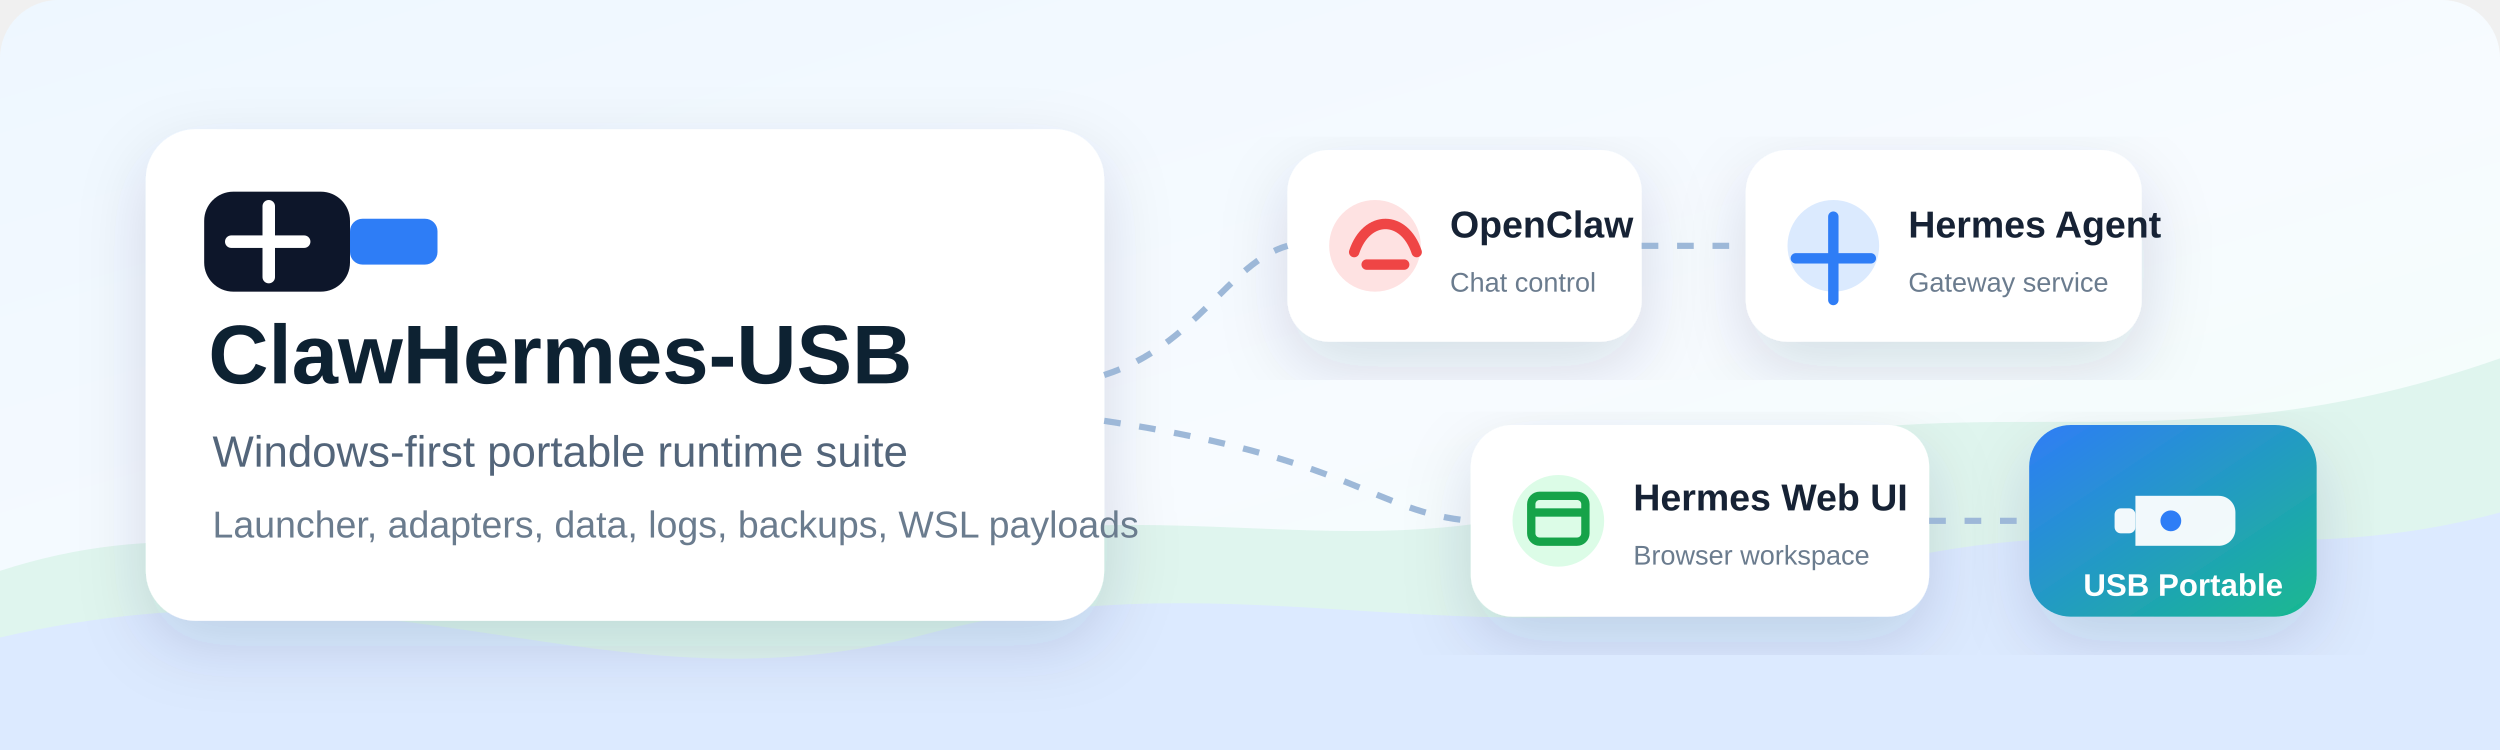
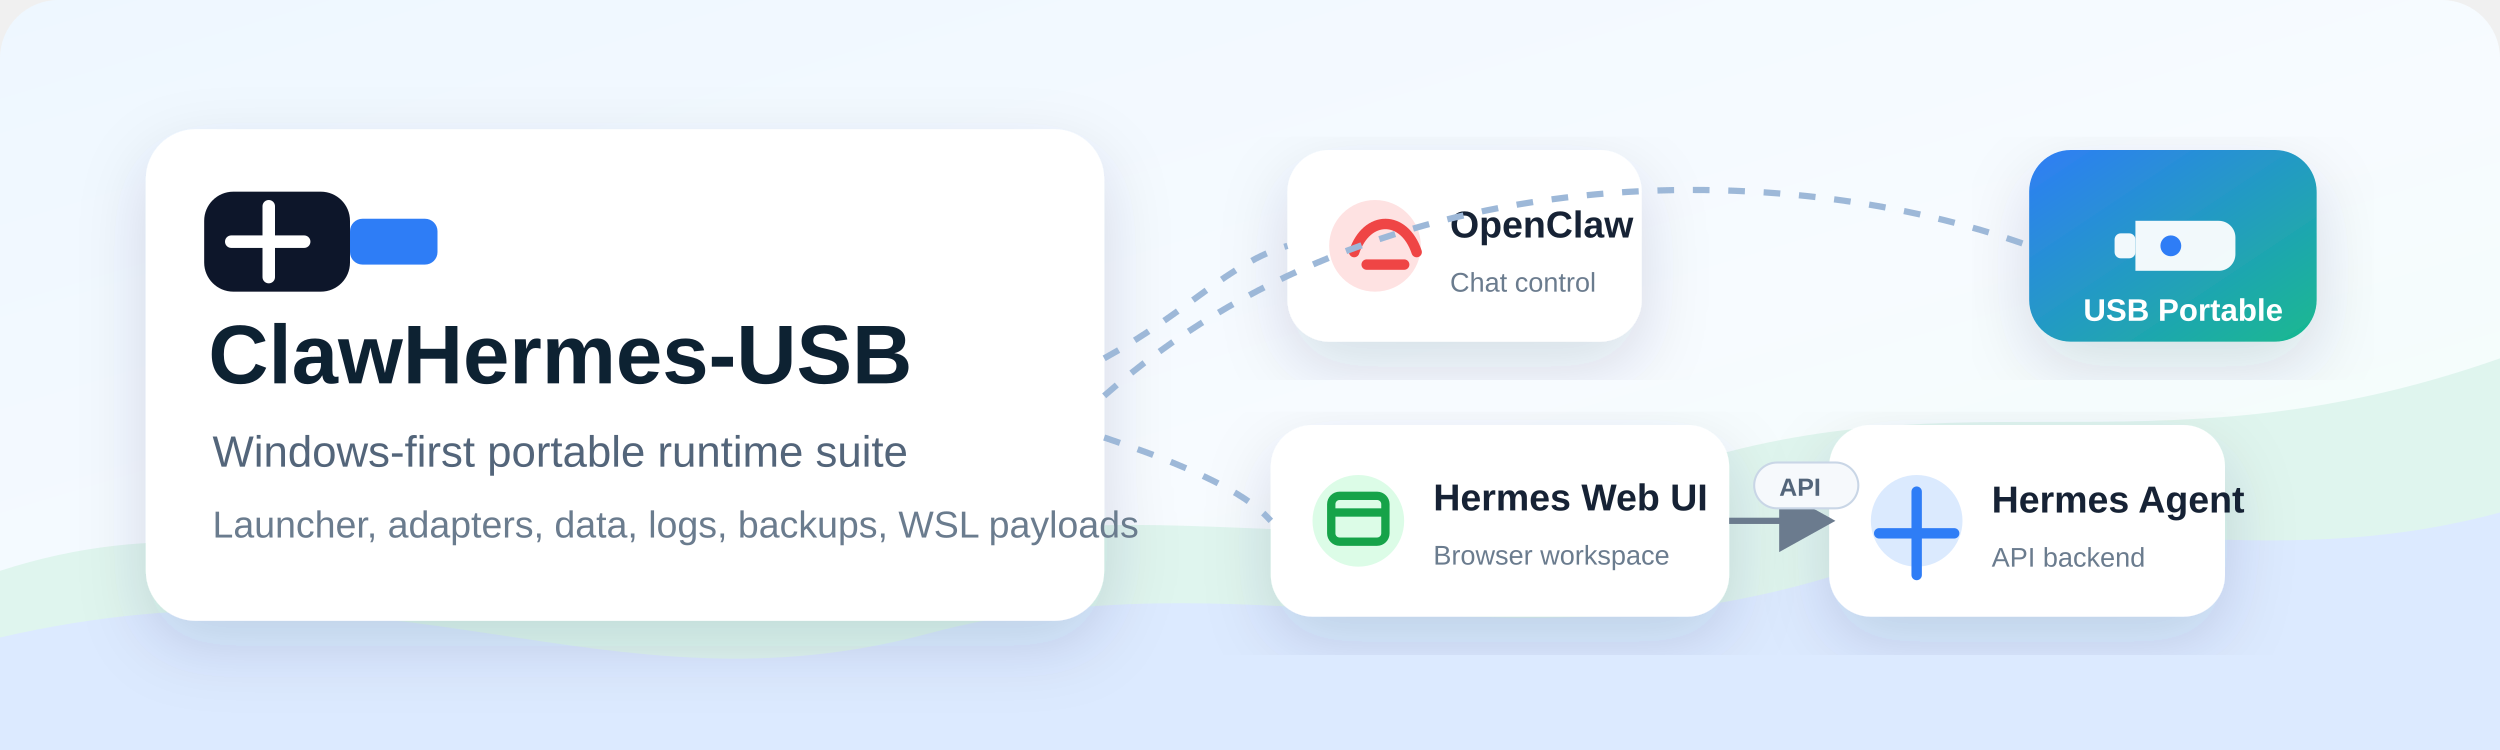
<svg xmlns="http://www.w3.org/2000/svg" width="1200" height="360" viewBox="0 0 1200 360" role="img" aria-labelledby="title desc">
  <defs>
    <linearGradient id="bg" x1="0" y1="0" x2="1" y2="1">
      <stop offset="0%" stop-color="#eef7ff" />
      <stop offset="55%" stop-color="#f7fbff" />
      <stop offset="100%" stop-color="#f1fff8" />
    </linearGradient>
    <linearGradient id="accent" x1="0" y1="0" x2="1" y2="1">
      <stop offset="0%" stop-color="#2f7df6" />
      <stop offset="100%" stop-color="#18b98f" />
    </linearGradient>
+     <marker id="arrow" markerWidth="10" markerHeight="10" refX="8" refY="5" orient="auto">
+       <path d="M0,0 L9,5 L0,10 Z" fill="#6b7b8e" />
+     </marker>
    <filter id="shadow" x="-20%" y="-20%" width="140%" height="140%">
      <feDropShadow dx="0" dy="12" stdDeviation="16" flood-color="#12304f" flood-opacity=".14" />
    </filter>
  </defs>
  <rect width="1200" height="360" rx="28" fill="url(#bg)" />
  <path d="M0 274 C154 224 248 330 388 278 C545 220 647 285 780 233 C935 172 1027 233 1200 172 L1200 360 L0 360 Z" fill="#dff5ee" />
  <path d="M0 306 C190 262 290 346 446 304 C596 264 718 325 878 277 C1012 237 1080 278 1200 246 L1200 360 L0 360 Z" fill="#dceaff" />
  <g filter="url(#shadow)">
    <rect x="70" y="62" width="460" height="236" rx="24" fill="#ffffff" />
    <rect x="98" y="92" width="70" height="48" rx="14" fill="#0f172a" />
    <rect x="168" y="105" width="42" height="22" rx="6" fill="#2f7df6" />
    <path d="M111 116 h35 m-17 -17 v34" stroke="#ffffff" stroke-width="6" stroke-linecap="round" />
    <text x="100" y="184" font-family="Segoe UI, Arial, sans-serif" font-size="40" font-weight="800" fill="#102033">ClawHermes-USB</text>
    <text x="102" y="224" font-family="Segoe UI, Arial, sans-serif" font-size="21" fill="#53657a">Windows-first portable runtime suite</text>
    <text x="102" y="258" font-family="Segoe UI, Arial, sans-serif" font-size="18" fill="#6b7b8e">Launcher, adapters, data, logs, backups, WSL payloads</text>
  </g>
  <g filter="url(#shadow)">
    <rect x="618" y="72" width="170" height="92" rx="20" fill="#ffffff" />
    <circle cx="660" cy="118" r="22" fill="#fee2e2" />
    <path d="M650 121 c6 -18 24 -18 30 0 M656 127 h18" fill="none" stroke="#ef4444" stroke-width="5" stroke-linecap="round" />
    <text x="696" y="114" font-family="Segoe UI, Arial, sans-serif" font-size="18" font-weight="700" fill="#182434">OpenClaw</text>
    <text x="696" y="140" font-family="Segoe UI, Arial, sans-serif" font-size="13" fill="#6b7b8e">Chat control</text>
  </g>
  <g filter="url(#shadow)">
-     <rect x="838" y="72" width="190" height="92" rx="20" fill="#ffffff" />
-     <circle cx="880" cy="118" r="22" fill="#dbeafe" />
-     <path d="M870 124 h20 m-10 -20 v40 m-18 -20 h36" stroke="#2f7df6" stroke-width="5" stroke-linecap="round" />
-     <text x="916" y="114" font-family="Segoe UI, Arial, sans-serif" font-size="18" font-weight="700" fill="#182434">Hermes Agent</text>
-     <text x="916" y="140" font-family="Segoe UI, Arial, sans-serif" font-size="13" fill="#6b7b8e">Gateway service</text>
+     <rect x="878" y="204" width="190" height="92" rx="20" fill="#ffffff" />
+     <circle cx="920" cy="250" r="22" fill="#dbeafe" />
+     <path d="M910 256 h20 m-10 -20 v40 m-18 -20 h36" stroke="#2f7df6" stroke-width="5" stroke-linecap="round" />
+     <text x="956" y="246" font-family="Segoe UI, Arial, sans-serif" font-size="18" font-weight="700" fill="#182434">Hermes Agent</text>
+     <text x="956" y="272" font-family="Segoe UI, Arial, sans-serif" font-size="13" fill="#6b7b8e">API backend</text>
  </g>
  <g filter="url(#shadow)">
-     <rect x="706" y="204" width="220" height="92" rx="20" fill="#ffffff" />
-     <circle cx="748" cy="250" r="22" fill="#dcfce7" />
-     <rect x="735" y="238" width="26" height="22" rx="4" fill="none" stroke="#16a34a" stroke-width="4" />
-     <path d="M735 246 h26" stroke="#16a34a" stroke-width="4" />
-     <text x="784" y="245" font-family="Segoe UI, Arial, sans-serif" font-size="18" font-weight="700" fill="#182434">Hermes Web UI</text>
-     <text x="784" y="271" font-family="Segoe UI, Arial, sans-serif" font-size="13" fill="#6b7b8e">Browser workspace</text>
+     <rect x="610" y="204" width="220" height="92" rx="20" fill="#ffffff" />
+     <circle cx="652" cy="250" r="22" fill="#dcfce7" />
+     <rect x="639" y="238" width="26" height="22" rx="4" fill="none" stroke="#16a34a" stroke-width="4" />
+     <path d="M639 246 h26" stroke="#16a34a" stroke-width="4" />
+     <text x="688" y="245" font-family="Segoe UI, Arial, sans-serif" font-size="18" font-weight="700" fill="#182434">Hermes Web UI</text>
+     <text x="688" y="271" font-family="Segoe UI, Arial, sans-serif" font-size="13" fill="#6b7b8e">Browser workspace</text>
  </g>
  <g filter="url(#shadow)">
-     <rect x="974" y="204" width="138" height="92" rx="20" fill="url(#accent)" />
-     <path d="M1025 238 h40 a8 8 0 0 1 8 8 v8 a8 8 0 0 1 -8 8 h-40 z" fill="#ffffff" opacity=".94" />
-     <rect x="1015" y="244" width="10" height="12" rx="3" fill="#ffffff" opacity=".94" />
-     <circle cx="1042" cy="250" r="5" fill="#2f7df6" />
-     <text x="1000" y="286" font-family="Segoe UI, Arial, sans-serif" font-size="15" font-weight="700" fill="#ffffff">USB Portable</text>
+     <rect x="974" y="72" width="138" height="92" rx="20" fill="url(#accent)" />
+     <path d="M1025 106 h40 a8 8 0 0 1 8 8 v8 a8 8 0 0 1 -8 8 h-40 z" fill="#ffffff" opacity=".94" />
+     <rect x="1015" y="112" width="10" height="12" rx="3" fill="#ffffff" opacity=".94" />
+     <circle cx="1042" cy="118" r="5" fill="#2f7df6" />
+     <text x="1000" y="154" font-family="Segoe UI, Arial, sans-serif" font-size="15" font-weight="700" fill="#ffffff">USB Portable</text>
  </g>
-   <path d="M530 180 C574 166 590 126 618 118" fill="none" stroke="#9db8d8" stroke-width="3" stroke-dasharray="8 9" />
-   <path d="M530 202 C650 220 660 246 706 250" fill="none" stroke="#9db8d8" stroke-width="3" stroke-dasharray="8 9" />
-   <path d="M788 118 C810 118 820 118 838 118" fill="none" stroke="#9db8d8" stroke-width="3" stroke-dasharray="8 9" />
-   <path d="M926 250 C948 250 956 250 974 250" fill="none" stroke="#9db8d8" stroke-width="3" stroke-dasharray="8 9" />
+   <path d="M530 172 C570 150 590 126 618 118" fill="none" stroke="#9db8d8" stroke-width="3" stroke-dasharray="8 9" />
+   <path d="M530 190 C664 72 858 76 974 118" fill="none" stroke="#9db8d8" stroke-width="3" stroke-dasharray="8 9" />
+   <path d="M530 210 C596 232 606 246 610 250" fill="none" stroke="#9db8d8" stroke-width="3" stroke-dasharray="8 9" />
+   <path d="M830 250 H878" fill="none" stroke="#6b7b8e" stroke-width="3" marker-end="url(#arrow)" />
+   <rect x="842" y="222" width="50" height="22" rx="11" fill="#f6f9fc" stroke="#c9d6e6" />
+   <text x="854" y="238" font-family="Segoe UI, Arial, sans-serif" font-size="12" font-weight="700" fill="#53657a">API</text>
</svg>
